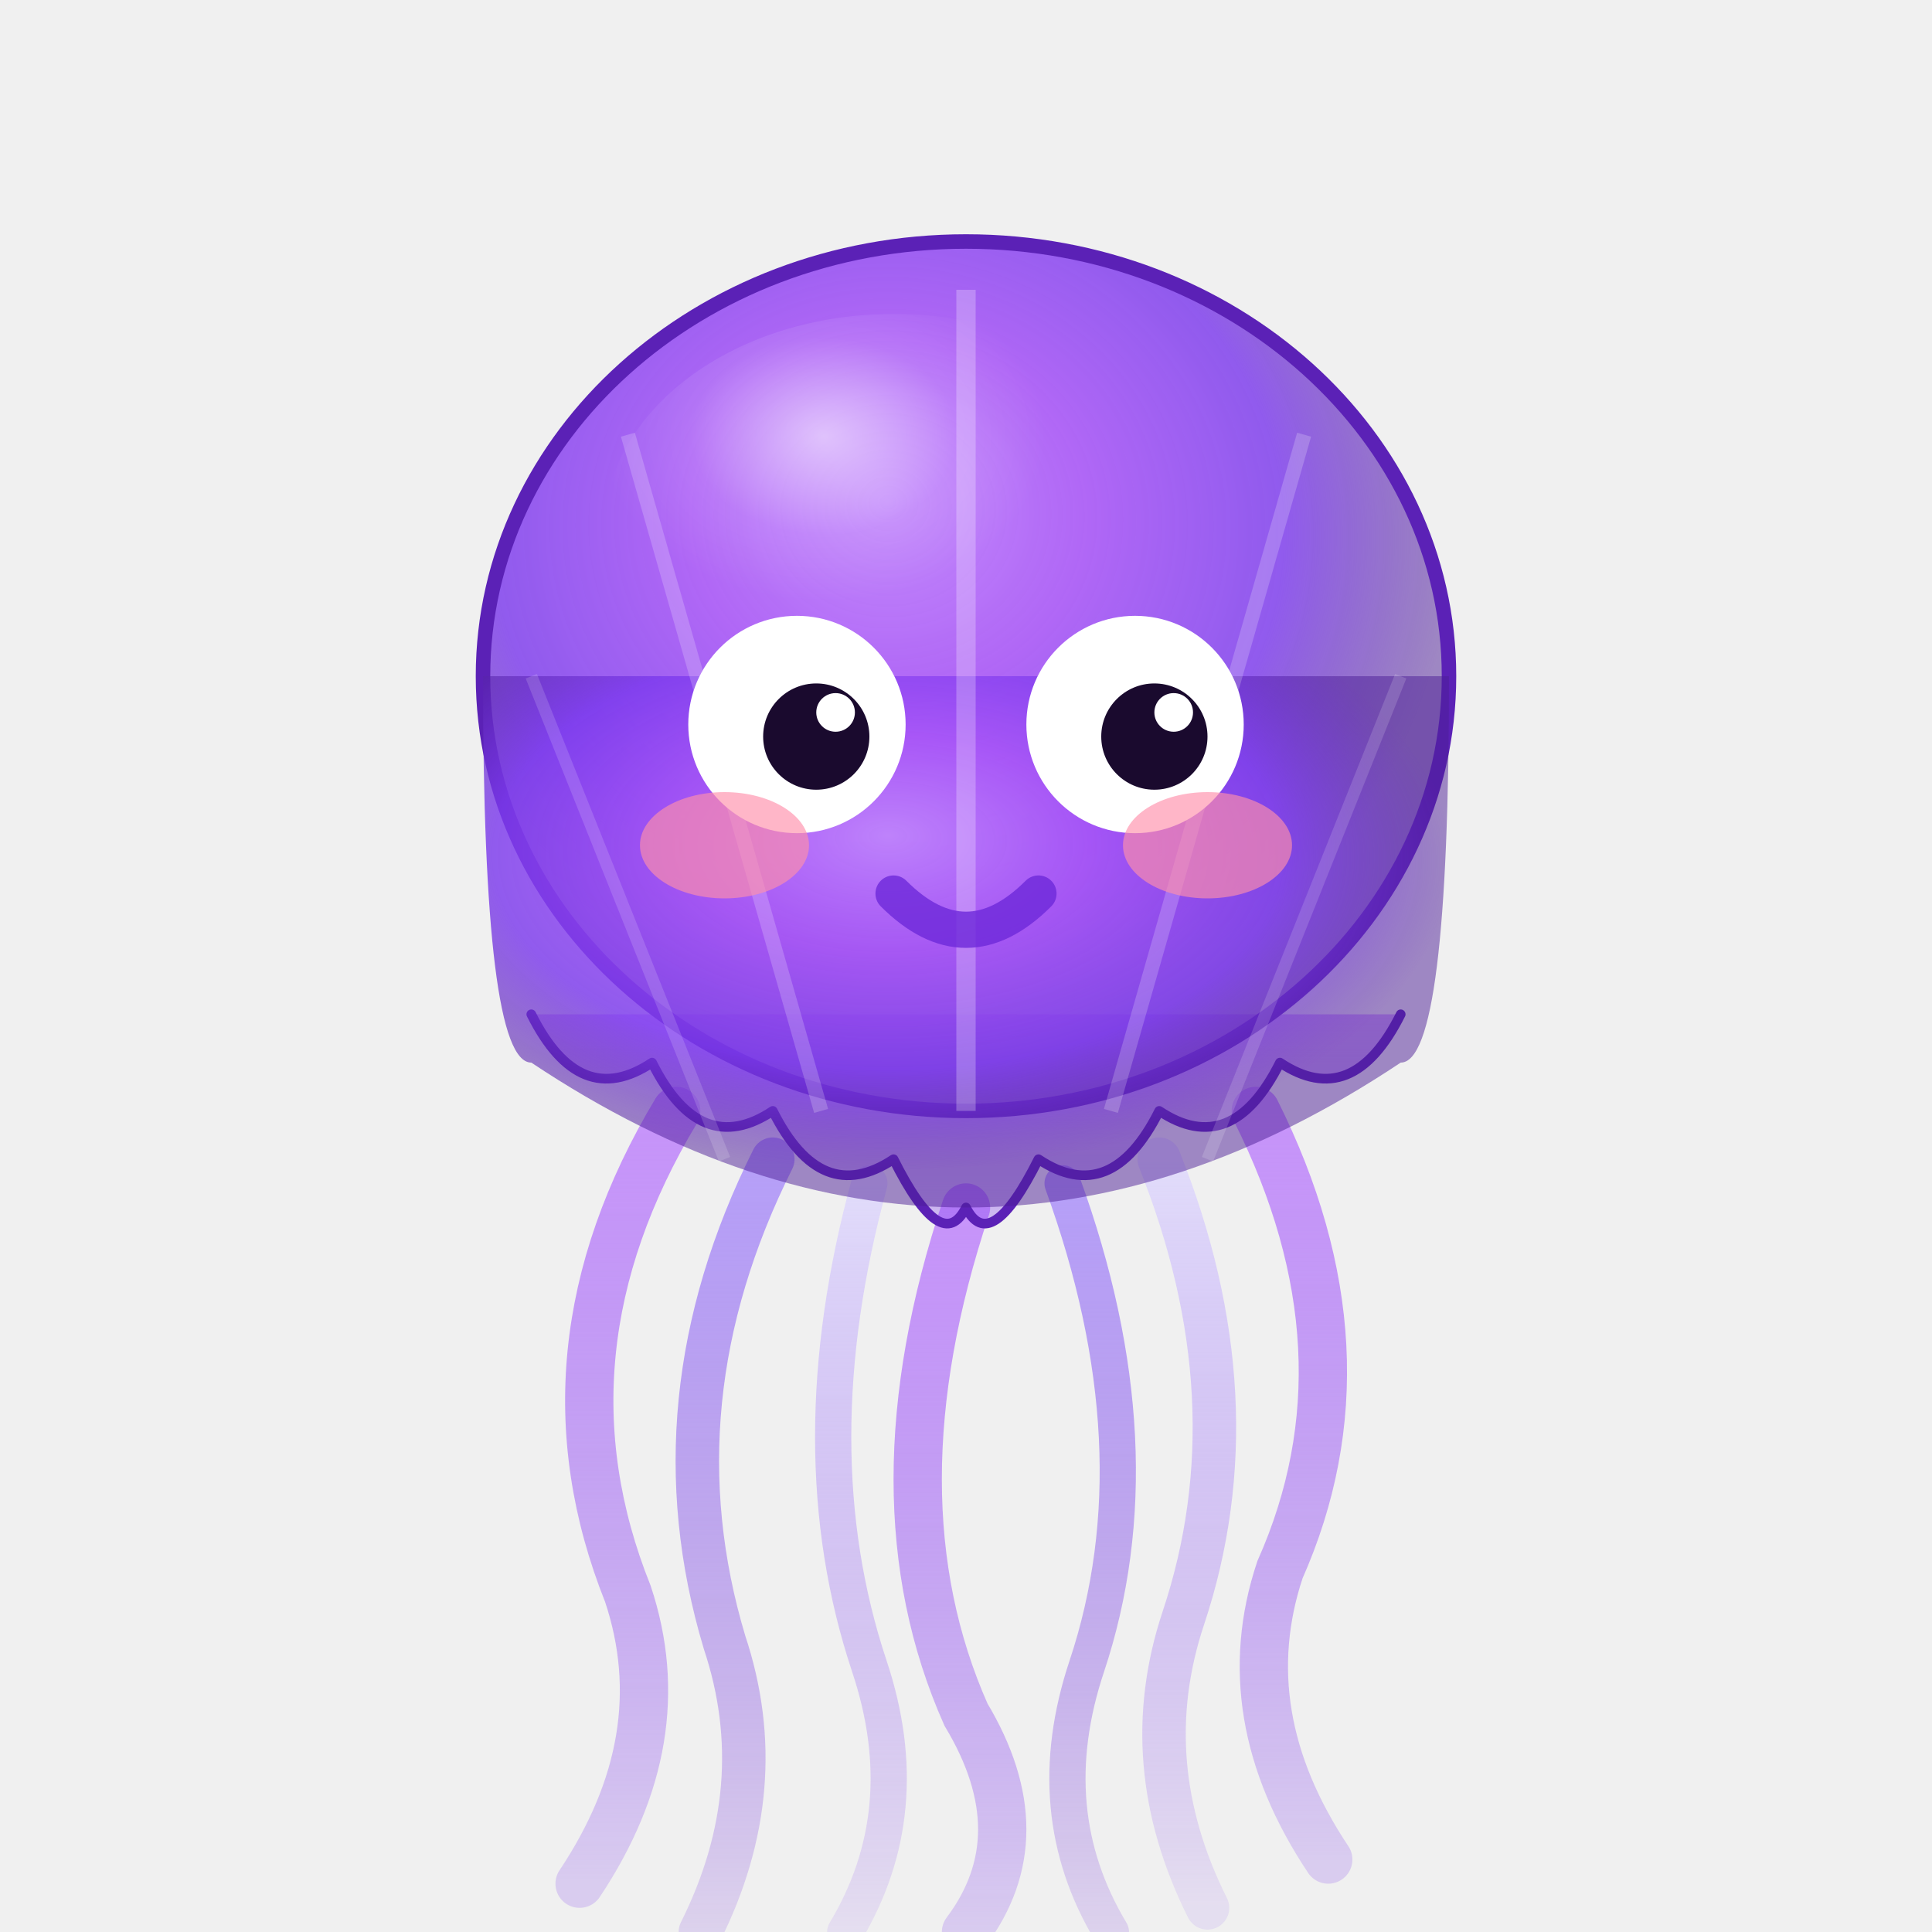
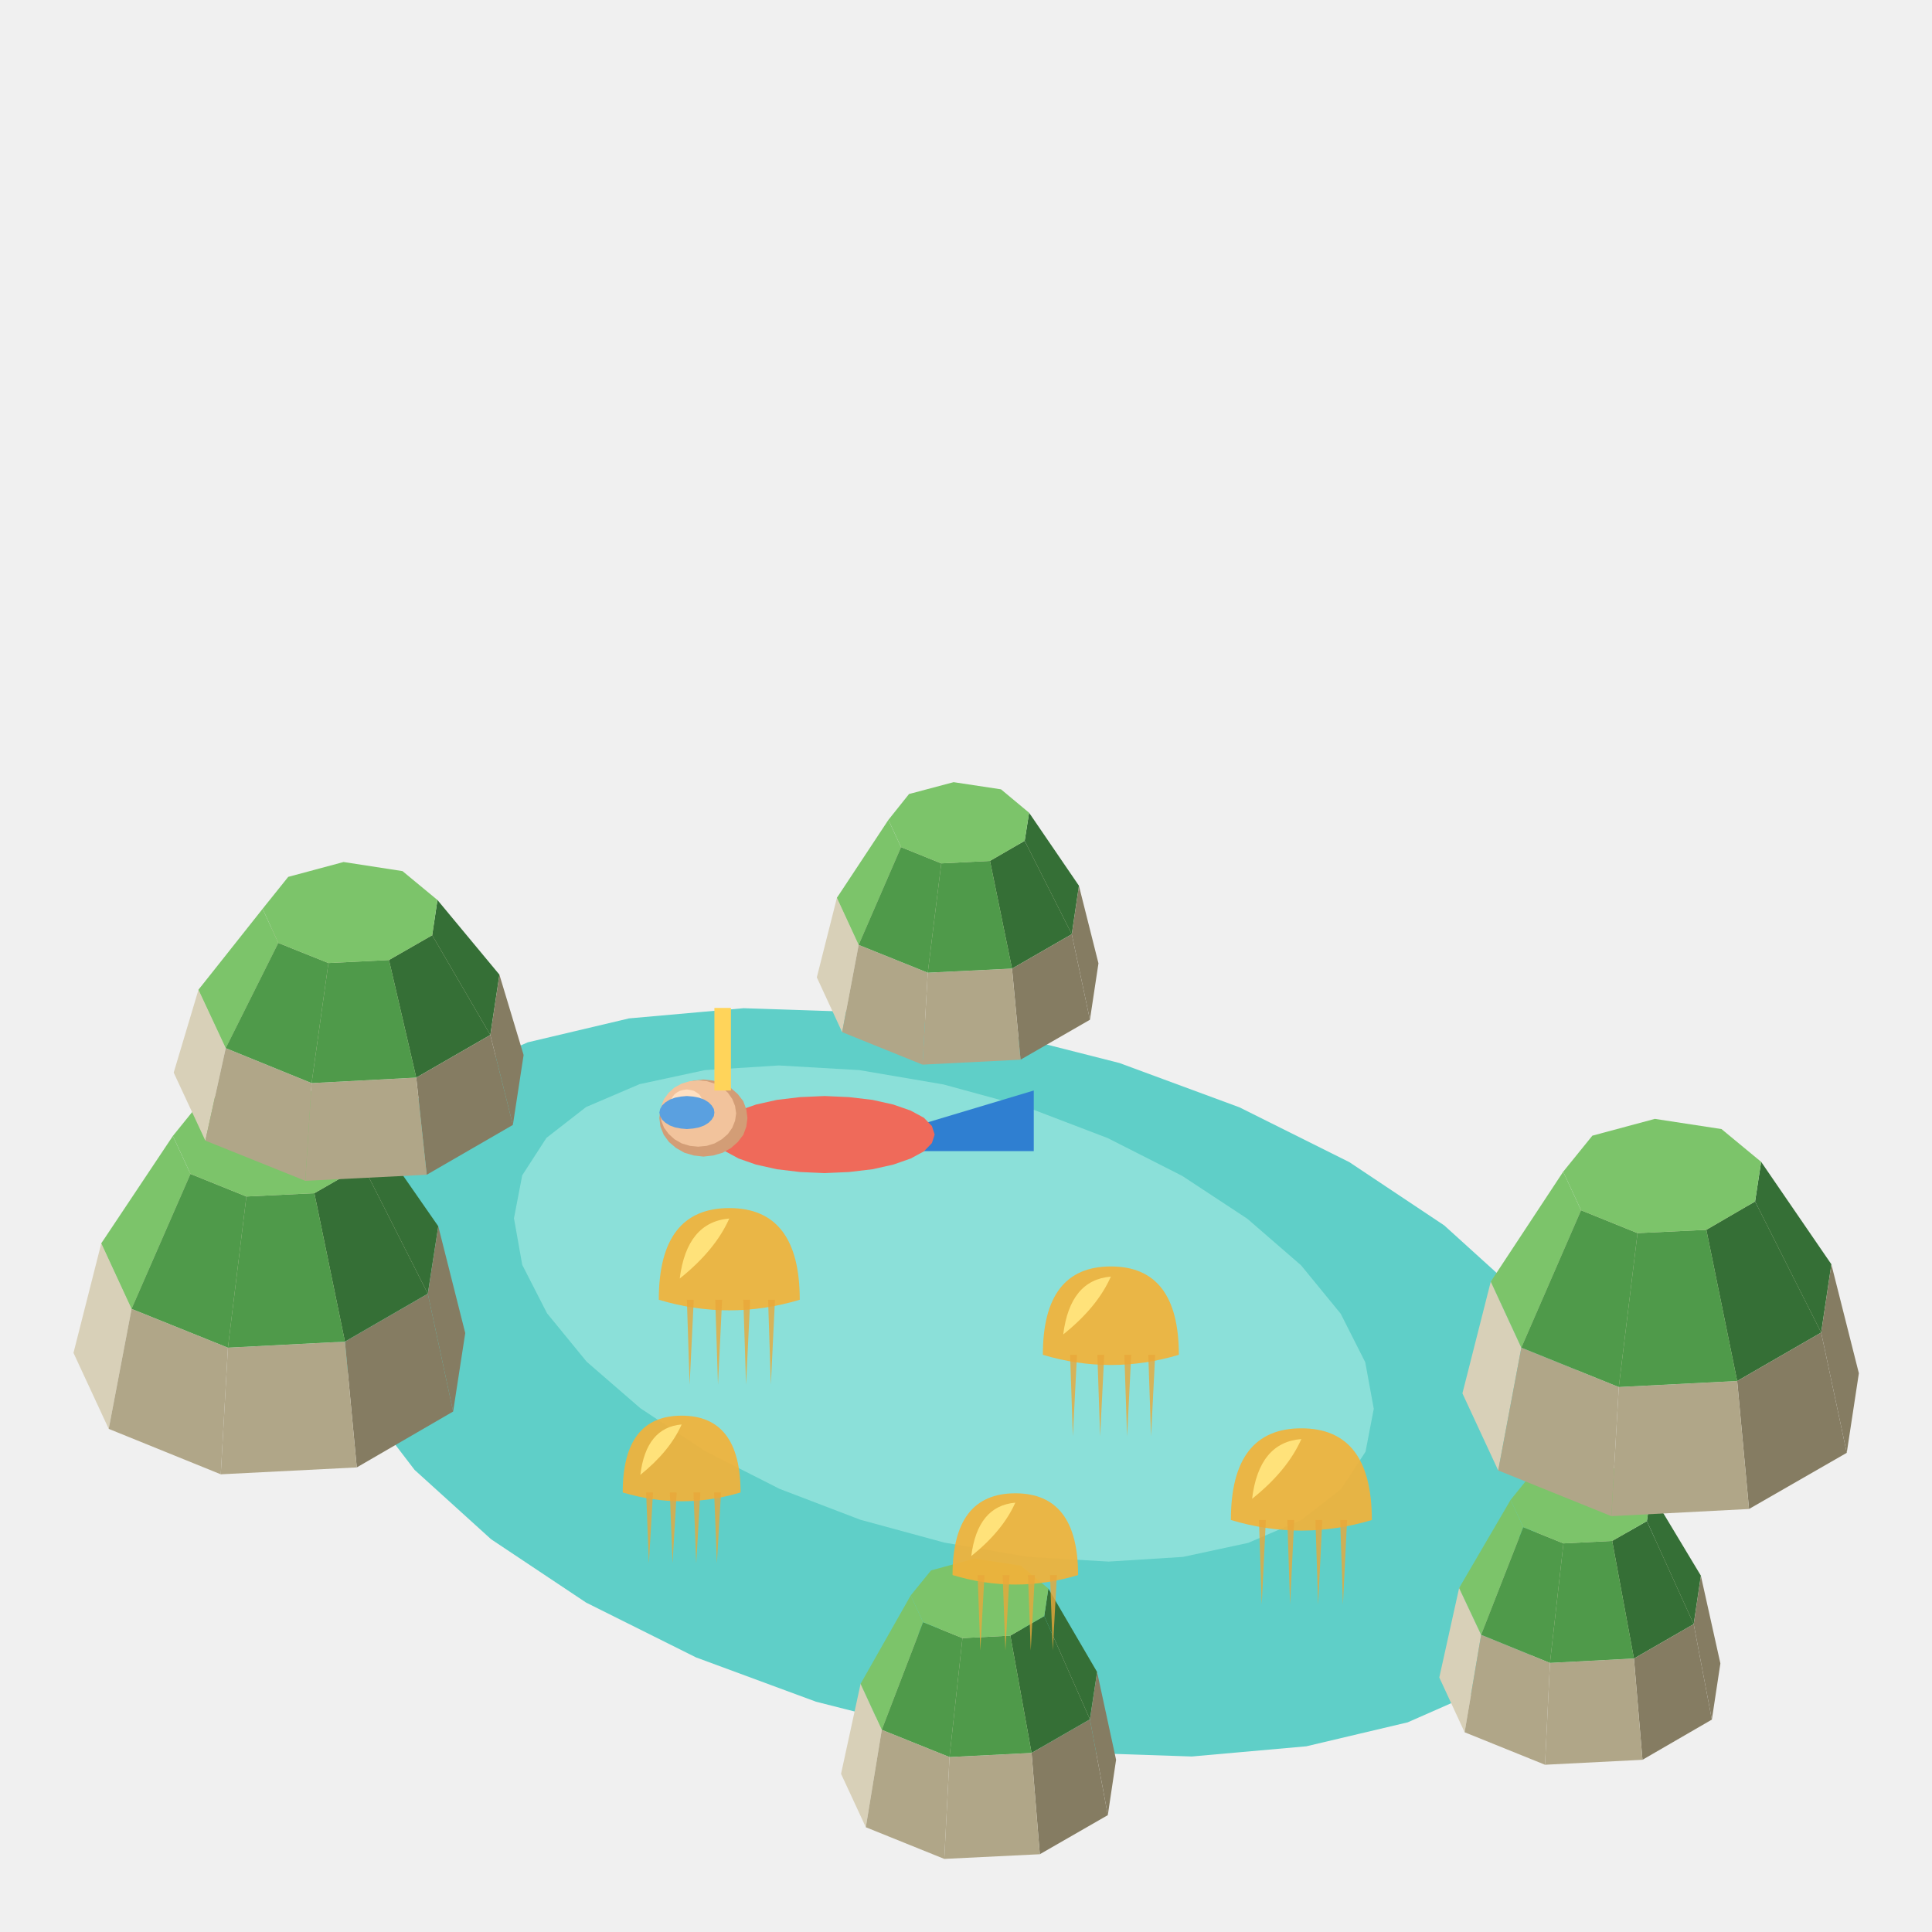
<svg xmlns="http://www.w3.org/2000/svg" viewBox="0 0 80 80">
-   <defs>
-     <radialGradient id="jellyGrad" cx="42%" cy="35%" r="58%" fx="42%" fy="30%">
-       <stop offset="0%" stop-color="#c084fc" stop-opacity="0.95" />
-       <stop offset="35%" stop-color="#a855f7" stop-opacity="0.88" />
-       <stop offset="70%" stop-color="#7c3aed" stop-opacity="0.82" />
-       <stop offset="100%" stop-color="#4c1d95" stop-opacity="0.50" />
-     </radialGradient>
-     <radialGradient id="jellyShine" cx="38%" cy="28%" r="38%">
-       <stop offset="0%" stop-color="white" stop-opacity="0.55" />
-       <stop offset="60%" stop-color="white" stop-opacity="0.10" />
-       <stop offset="100%" stop-color="white" stop-opacity="0" />
-     </radialGradient>
-     <linearGradient id="tentA" x1="0%" y1="0%" x2="0%" y2="100%">
-       <stop offset="0%" stop-color="#c084fc" stop-opacity="0.85" />
-       <stop offset="100%" stop-color="#7c3aed" stop-opacity="0.20" />
-     </linearGradient>
-     <linearGradient id="tentB" x1="0%" y1="0%" x2="0%" y2="100%">
-       <stop offset="0%" stop-color="#a78bfa" stop-opacity="0.80" />
-       <stop offset="100%" stop-color="#6d28d9" stop-opacity="0.15" />
-     </linearGradient>
-     <linearGradient id="tentC" x1="0%" y1="0%" x2="0%" y2="100%">
-       <stop offset="0%" stop-color="#ddd6fe" stop-opacity="0.75" />
-       <stop offset="100%" stop-color="#7c3aed" stop-opacity="0.10" />
-     </linearGradient>
-     <linearGradient id="frillGrad" x1="0%" y1="0%" x2="0%" y2="100%">
-       <stop offset="0%" stop-color="#c084fc" stop-opacity="0.70" />
-       <stop offset="100%" stop-color="#7c3aed" stop-opacity="0.30" />
-     </linearGradient>
-   </defs>
-   <g>
-     <animateTransform attributeName="transform" type="translate" values="0,0; 0,-3; 0,0; 0,2; 0,0" dur="3.2s" repeatCount="indefinite" calcMode="spline" keySplines="0.4 0 0.6 1; 0.4 0 0.6 1; 0.4 0 0.6 1; 0.4 0 0.6 1" />
-     <path d="M28,46 Q22,56 26,66 Q28,72 24,78" fill="none" stroke="url(#tentA)" stroke-width="2" stroke-linecap="round">
-       <animateTransform attributeName="transform" type="rotate" values="0 28 46; -5 28 46; 0 28 46; 4 28 46; 0 28 46" dur="2.8s" repeatCount="indefinite" calcMode="spline" keySplines="0.4 0 0.6 1; 0.4 0 0.6 1; 0.4 0 0.6 1; 0.4 0 0.6 1" />
+   <g transform="translate(40.07 57.24) scale(1.14)">
+     <path d="M19.05 11L15.98 12.35L12.3 13.22L8.14 13.59L3.67 13.44L-0.94 12.76L-5.51 11.6L-9.87 9.99L-13.86 8L-17.31 5.7L-20.09 3.18L-22.11 0.54L-23.27 -2.12L-23.54 -4.7L-22.9 -7.1L-21.39 -9.23L-19.05 -11L-15.98 -12.35L-12.3 -13.22L-8.14 -13.59L-3.67 -13.44L0.94 -12.76L5.51 -11.6L9.87 -9.99L13.86 -8L17.31 -5.7L20.09 -3.18L22.11 -0.54L23.27 2.12L23.54 4.7L22.9 7.1L21.39 9.23Z" fill="#5fcfc8" />
+     <path d="M12.12 5L10.19 5.83L7.82 6.34L5.12 6.51L2.2 6.34L-0.85 5.82L-3.9 4.99L-6.83 3.87L-9.53 2.5L-11.89 0.94L-13.84 -0.75L-15.28 -2.51L-16.18 -4.27L-16.48 -5.96L-16.18 -7.52L-15.3 -8.88L-13.86 -10L-11.92 -10.83L-9.55 -11.34L-6.86 -11.51L-3.93 -11.34L-0.88 -10.82L2.16 -9.99L5.09 -8.87L7.79 -7.5L10.16 -5.94L12.11 -4.25L13.55 -2.49L14.44 -0.73L14.75 0.96L14.45 2.52L13.56 3.88Z" fill="#b8f2ea" opacity="0.5" />
+     <path d="M27.34 10.21L27.03 12.25L26.37 8.78L26.63 7.02Z" fill="#857c62" />
+     <path d="M18.05 12.71L17.13 10.72L17.85 7.47L18.65 9.17Z" fill="#d8d0b8" />
+     <path d="M27.03 12.25L24.51 13.71L24.2 10.03L26.37 8.78Z" fill="#857c62" />
+     <path d="M20.97 13.89L18.05 12.71L18.65 9.17L21.15 10.19Z" fill="#b0a688" />
+     <path d="M24.51 13.71L20.97 13.89L21.15 10.19L24.2 10.03Z" fill="#b0a688" />
+     <path d="M24.2 10.03L21.15 10.19L18.65 9.17L17.85 7.47L19.15 5.87L21.92 5.12L24.88 5.58L26.63 7.02L26.37 8.78Z" fill="#d8d0b8" />
+     <path d="M26.63 7.02L26.37 8.78L24.67 5.04L24.82 4.01Z" fill="#356f36" />
+     <path d="M18.65 9.17L17.85 7.47L19.72 4.27L20.18 5.26Z" fill="#7cc46a" />
+     <path d="M26.37 8.78L24.2 10.03L23.41 5.76L24.67 5.04Z" fill="#356f36" />
+     <path d="M21.15 10.19L18.65 9.17L20.18 5.26L21.64 5.85Z" fill="#4f9a4a" />
+     <path d="M24.2 10.03L21.15 10.19L21.64 5.85L23.41 5.76Z" fill="#4f9a4a" />
+     <path d="M23.41 5.76L21.64 5.85L20.18 5.26L19.72 4.27L20.47 3.34L22.08 2.9L23.8 3.17L24.82 4.01L24.67 5.04Z" fill="#7cc46a" />
+     <path d="M5.39 13.71L5.09 15.72L4.44 12.24L4.7 10.52Z" fill="#857c62" />
+     <path d="M-3.7 16.16L-4.6 14.22L-3.89 10.95L-3.12 12.62Z" fill="#d8d0b8" />
+     <path d="M5.09 15.72L2.62 17.14L2.32 13.46L4.44 12.24Z" fill="#857c62" />
+     <path d="M-0.85 17.31L-3.7 16.16L-3.12 12.62L-0.66 13.61Z" fill="#b0a688" />
+     <path d="M2.62 17.14L-0.85 17.31L-0.66 13.61L2.32 13.46Z" fill="#b0a688" />
+     <path d="M2.32 13.46L-0.66 13.61L-3.12 12.62L-3.89 10.95L-2.63 9.38L0.09 8.65L2.98 9.1L4.7 10.52L4.44 12.24Z" fill="#d8d0b8" />
+     <path d="M4.7 10.52L4.44 12.24L2.78 8.49L2.93 7.49Z" fill="#356f36" />
+     <path d="M-3.12 12.62L-3.89 10.95L-2.07 7.74L-1.62 8.71Z" fill="#7cc46a" />
+     <path d="M4.44 12.24L2.32 13.46L1.55 9.2L2.78 8.49Z" fill="#356f36" />
+     <path d="M-0.66 13.61L-3.12 12.62L-1.62 8.71L-0.19 9.29Z" fill="#4f9a4a" />
+     <path d="M2.32 13.46L-0.66 13.61L-0.19 9.29L1.55 9.2Z" fill="#4f9a4a" />
+     <path d="M1.55 9.2L-0.19 9.29L-1.62 8.71L-2.07 7.74L-1.33 6.83L0.25 6.4L1.93 6.66L2.93 7.49L2.78 8.49Z" fill="#7cc46a" />
+     <path d="M-18.25 -1.79L-18.69 1.06L-19.61 -3.22L-19.23 -5.67Z" fill="#857c62" />
+     <path d="M-31.2 1.69L-32.48 -1.07L-31.47 -5.05L-30.37 -2.67Z" fill="#d8d0b8" />
+     <path d="M-18.69 1.06L-22.19 3.09L-22.62 -1.48L-19.61 -3.22Z" fill="#857c62" />
+     <path d="M-27.13 3.34L-31.2 1.69L-30.37 -2.67L-26.87 -1.26Z" fill="#b0a688" />
+     <path d="M-22.19 3.09L-27.13 3.34L-26.87 -1.26L-22.62 -1.48Z" fill="#b0a688" />
+     <path d="M-22.62 -1.48L-26.87 -1.26L-30.37 -2.67L-31.47 -5.05L-29.67 -7.29L-25.8 -8.33L-21.68 -7.69L-19.23 -5.67L-19.61 -3.22Z" fill="#d8d0b8" />
+     <path d="M-19.23 -5.67L-19.61 -3.22L-21.97 -7.88L-21.76 -9.31Z" fill="#356f36" />
+     <path d="M-30.37 -2.67L-31.47 -5.05L-28.87 -8.95L-28.23 -7.57Z" fill="#7cc46a" />
+     <path d="M-19.61 -3.22L-22.62 -1.48L-23.73 -6.87L-21.97 -7.88Z" fill="#356f36" />
+     <path d="M-26.87 -1.26L-30.37 -2.67L-28.23 -7.57L-26.2 -6.75Z" fill="#4f9a4a" />
+     <path d="M-22.62 -1.48L-26.87 -1.26L-26.2 -6.75L-23.73 -6.87Z" fill="#4f9a4a" />
+     <path d="M-23.73 -6.87L-26.2 -6.75L-28.23 -7.57L-28.87 -8.95L-27.82 -10.25L-25.57 -10.86L-23.18 -10.48L-21.76 -9.31L-21.97 -7.88Z" fill="#7cc46a" />
+     <path d="M-16.13 -11.89L-16.52 -9.35L-17.34 -12.62L-17.01 -14.81Z" fill="#857c62" />
+     <path d="M-27.69 -8.78L-28.84 -11.25L-27.94 -14.26L-26.95 -12.14Z" fill="#d8d0b8" />
+     <path d="M-16.52 -9.35L-19.65 -7.54L-20.03 -11.07L-17.34 -12.62Z" fill="#857c62" />
+     <path d="M-24.06 -7.32L-27.69 -8.78L-26.95 -12.14L-23.83 -10.87Z" fill="#b0a688" />
+     <path d="M-19.65 -7.54L-24.06 -7.32L-23.83 -10.87L-20.03 -11.07Z" fill="#b0a688" />
+     <path d="M-20.03 -11.07L-23.83 -10.87L-26.95 -12.14L-27.94 -14.26L-26.32 -16.25L-22.87 -17.18L-19.19 -16.61L-17.01 -14.81L-17.34 -12.62Z" fill="#d8d0b8" />
+     <path d="M-17.01 -14.81L-17.34 -12.62L-19.45 -16.24L-19.26 -17.52Z" fill="#356f36" />
+     <path d="M-26.95 -12.14L-27.94 -14.26L-25.61 -17.2L-25.04 -15.96Z" fill="#7cc46a" />
+     <path d="M-17.34 -12.62L-20.03 -11.07L-21.02 -15.34L-19.45 -16.24Z" fill="#356f36" />
+     <path d="M-23.83 -10.87L-26.95 -12.14L-25.04 -15.96L-23.22 -15.23Z" fill="#4f9a4a" />
+     <path d="M-20.03 -11.07L-23.83 -10.87L-23.22 -15.23L-21.02 -15.34Z" fill="#4f9a4a" />
+     <path d="M-21.02 -15.34L-23.22 -15.23L-25.04 -15.96L-25.61 -17.2L-24.68 -18.36L-22.67 -18.9L-20.53 -18.57L-19.26 -17.52L-19.45 -16.24Z" fill="#7cc46a" />
+     <path d="M4.75 -15.22L4.44 -13.17L3.78 -16.28L4.04 -18.04Z" fill="#857c62" />
+     <path d="M-4.56 -12.72L-5.48 -14.71L-4.75 -17.6L-3.96 -15.89Z" fill="#d8d0b8" />
+     <path d="M4.44 -13.17L1.92 -11.72L1.61 -15.03L3.78 -16.28Z" fill="#857c62" />
+     <path d="M-1.64 -11.54L-4.56 -12.72L-3.96 -15.89L-1.45 -14.88Z" fill="#b0a688" />
+     <path d="M1.92 -11.72L-1.64 -11.54L-1.45 -14.88L1.61 -15.03Z" fill="#b0a688" />
+     <path d="M1.61 -15.03L-1.45 -14.88L-3.96 -15.89L-4.75 -17.6L-3.46 -19.2L-0.68 -19.95L2.28 -19.49L4.04 -18.04L3.78 -16.28Z" fill="#d8d0b8" />
+     <path d="M4.04 -18.04L3.78 -16.28L2.07 -19.67L2.23 -20.69Z" fill="#356f36" />
+     <path d="M-3.96 -15.89L-4.75 -17.6L-2.88 -20.43L-2.42 -19.44Z" fill="#7cc46a" />
+     <path d="M3.78 -16.28L1.61 -15.03L0.81 -18.94L2.07 -19.67Z" fill="#356f36" />
+     <path d="M-1.45 -14.88L-3.96 -15.89L-2.42 -19.44L-0.96 -18.85Z" fill="#4f9a4a" />
+     <path d="M1.61 -15.03L-1.45 -14.88L-0.96 -18.85L0.81 -18.94Z" fill="#4f9a4a" />
+     <path d="M0.81 -18.94L-0.96 -18.85L-2.42 -19.44L-2.88 -20.43L-2.13 -21.37L-0.51 -21.8L1.21 -21.54L2.23 -20.69L2.07 -19.67Z" fill="#7cc46a" />
+     <path d="M32.37 -0.33L31.93 2.56L31 -1.81L31.37 -4.29Z" fill="#857c62" />
+     <path d="M19.27 3.2L17.97 0.4L19 -3.66L20.11 -1.26Z" fill="#d8d0b8" />
+     <path d="M31.93 2.56L28.38 4.6L27.95 -0.05L31 -1.81Z" fill="#857c62" />
+     <path d="M23.38 4.86L19.27 3.2L20.11 -1.26L23.65 0.17Z" fill="#b0a688" />
+     <path d="M28.38 4.6L23.38 4.86L23.65 0.17L27.95 -0.05Z" fill="#b0a688" />
+     <path d="M27.95 -0.05L23.65 0.17L20.11 -1.26L19 -3.66L20.82 -5.92L24.73 -6.98L28.9 -6.33L31.37 -4.29L31 -1.81Z" fill="#d8d0b8" />
+     <path d="M31.37 -4.29L31 -1.81L28.6 -6.57L28.82 -8.01Z" fill="#356f36" />
+     <path d="M20.11 -1.26L19 -3.66L21.63 -7.65L22.28 -6.25Z" fill="#7cc46a" />
+     <path d="M31 -1.81L27.95 -0.05L26.83 -5.54L28.6 -6.57Z" fill="#356f36" />
+     <path d="M23.65 0.17L20.11 -1.26L22.28 -6.25L24.33 -5.42Z" fill="#4f9a4a" />
+     <path d="M27.95 -0.05L23.65 0.17L24.33 -5.42L26.83 -5.54Z" fill="#4f9a4a" />
+     <path d="M26.83 -5.54L24.33 -5.42L22.28 -6.25L21.63 -7.65L22.69 -8.96L24.96 -9.57L27.38 -9.2L28.82 -8.01L28.6 -6.57Z" fill="#7cc46a" />
+     <g>
+       <animateTransform attributeName="transform" type="translate" additive="sum" values="0 0;1.791 -1.543;0 0;-1.791 1.543;0 0" dur="4.17s" begin="0.0s" repeatCount="indefinite" calcMode="spline" keySplines=".45 0 .55 1;.45 0 .55 1;.45 0 .55 1;.45 0 .55 1" />
+       <g>
+         <animateTransform attributeName="transform" type="scale" additive="sum" values="1 1;1.15 .85;1 1" dur="1.2s" begin="0.00s" repeatCount="indefinite" />
+         <g transform="translate(-8.66 -3.00)">
+           <path d="M-2.56 0Q-2.56 -3.33 0 -3.33Q2.56 -3.33 2.56 0Q0 0.77 -2.56 0Z" fill="#f2b23a" opacity=".92" />
+           <path d="M-1.80 -0.77Q-1.54 -2.82 0 -2.95Q-0.51 -1.80 -1.80 -0.77Z" fill="#ffe27a" />
+           <path d="M-1.54 0L-1.29 0L-1.44 3.08Z" fill="#e8a83a" opacity=".8" />
+           <path d="M-0.51 0L-0.26 0L-0.41 3.08Z" fill="#e8a83a" opacity=".8" />
+           <path d="M0.51 0L0.76 0L0.61 3.08Z" fill="#e8a83a" opacity=".8" />
+           <path d="M1.41 0L1.66 0L1.51 3.08Z" fill="#e8a83a" opacity=".8" />
+         </g>
+       </g>
+     </g>
+     <g>
+       <animateTransform attributeName="transform" type="translate" additive="sum" values="0 0;0.944 -0.93;0 0;-0.944 0.93;0 0" dur="4.616s" begin="0.7s" repeatCount="indefinite" calcMode="spline" keySplines=".45 0 .55 1;.45 0 .55 1;.45 0 .55 1;.45 0 .55 1" />
+       <g>
+         <animateTransform attributeName="transform" type="scale" additive="sum" values="1 1;1.15 .85;1 1" dur="1.2s" begin="0.25s" repeatCount="indefinite" />
+         <g transform="translate(5.20 -1.00)">
+           <path d="M-2.47 0Q-2.47 -3.21 0 -3.21Q2.47 -3.21 2.47 0Q0 0.74 -2.47 0Z" fill="#f2b23a" opacity=".92" />
+           <path d="M-1.73 -0.74Q-1.48 -2.72 0 -2.84Q-0.49 -1.73 -1.73 -0.74Z" fill="#ffe27a" />
+           <path d="M-1.48 0L-1.23 0L-1.38 2.96Z" fill="#e8a83a" opacity=".8" />
+           <path d="M-0.49 0L-0.24 0L-0.39 2.96Z" fill="#e8a83a" opacity=".8" />
+           <path d="M0.49 0L0.74 0L0.59 2.96Z" fill="#e8a83a" opacity=".8" />
+           <path d="M1.36 0L1.61 0L1.46 2.96Z" fill="#e8a83a" opacity=".8" />
+         </g>
+       </g>
+     </g>
+     <g>
+       <animateTransform attributeName="transform" type="translate" additive="sum" values="0 0;0.427 -1.019;0 0;-0.427 1.019;0 0" dur="4.317s" begin="1.4s" repeatCount="indefinite" calcMode="spline" keySplines=".45 0 .55 1;.45 0 .55 1;.45 0 .55 1;.45 0 .55 1" />
+       <g>
+         <animateTransform attributeName="transform" type="scale" additive="sum" values="1 1;1.15 .85;1 1" dur="1.2s" begin="0.50s" repeatCount="indefinite" />
+         <g transform="translate(1.73 7.00)">
+           <path d="M-2.28 0Q-2.28 -2.97 0 -2.97Q2.28 -2.97 2.28 0Q0 0.69 -2.28 0Z" fill="#f2b23a" opacity=".92" />
+           <path d="M-1.60 -0.69Q-1.37 -2.51 0 -2.63Q-0.46 -1.60 -1.60 -0.69Z" fill="#ffe27a" />
+           <path d="M-1.37 0L-1.12 0L-1.27 2.74Z" fill="#e8a83a" opacity=".8" />
+           <path d="M-0.46 0L-0.21 0L-0.36 2.74Z" fill="#e8a83a" opacity=".8" />
+           <path d="M0.46 0L0.71 0L0.56 2.74Z" fill="#e8a83a" opacity=".8" />
+           <path d="M1.26 0L1.51 0L1.36 2.74Z" fill="#e8a83a" opacity=".8" />
+         </g>
+       </g>
+     </g>
+     <g>
+       <animateTransform attributeName="transform" type="translate" additive="sum" values="0 0;-0.426 -0.877;0 0;0.426 0.877;0 0" dur="5.99s" begin="2.1s" repeatCount="indefinite" calcMode="spline" keySplines=".45 0 .55 1;.45 0 .55 1;.45 0 .55 1;.45 0 .55 1" />
+       <g>
+         <animateTransform attributeName="transform" type="scale" additive="sum" values="1 1;1.15 .85;1 1" dur="1.2s" begin="0.75s" repeatCount="indefinite" />
+         <g transform="translate(-10.39 4.00)">
+           <path d="M-2.14 0Q-2.14 -2.79 0 -2.79Q2.14 -2.79 2.14 0Q0 0.64 -2.14 0Z" fill="#f2b23a" opacity=".92" />
+           <path d="M-1.50 -0.64Q-1.29 -2.36 0 -2.47Q-0.43 -1.50 -1.50 -0.64Z" fill="#ffe27a" />
+           <path d="M-1.29 0L-1.04 0L-1.19 2.57Z" fill="#e8a83a" opacity=".8" />
+           <path d="M-0.43 0L-0.18 0L-0.33 2.57Z" fill="#e8a83a" opacity=".8" />
+           <path d="M0.43 0L0.68 0L0.53 2.57Z" fill="#e8a83a" opacity=".8" />
+           <path d="M1.18 0L1.43 0L1.28 2.57Z" fill="#e8a83a" opacity=".8" />
+         </g>
+       </g>
+     </g>
+     <g>
+       <animateTransform attributeName="transform" type="translate" additive="sum" values="0 0;0.177 -1.155;0 0;-0.177 1.155;0 0" dur="4.536s" begin="2.8s" repeatCount="indefinite" calcMode="spline" keySplines=".45 0 .55 1;.45 0 .55 1;.45 0 .55 1;.45 0 .55 1" />
+       <g>
+         <animateTransform attributeName="transform" type="scale" additive="sum" values="1 1;1.15 .85;1 1" dur="1.2s" begin="1.00s" repeatCount="indefinite" />
+         <g transform="translate(12.12 5.00)">
+           <path d="M-2.56 0Q-2.56 -3.33 0 -3.33Q2.56 -3.33 2.56 0Q0 0.77 -2.56 0Z" fill="#f2b23a" opacity=".92" />
+           <path d="M-1.79 -0.77Q-1.54 -2.82 0 -2.94Q-0.51 -1.79 -1.79 -0.77Z" fill="#ffe27a" />
+           <path d="M-1.54 0L-1.29 0L-1.44 3.07Z" fill="#e8a83a" opacity=".8" />
+           <path d="M-0.51 0L-0.26 0L-0.41 3.07Z" fill="#e8a83a" opacity=".8" />
+           <path d="M0.51 0L0.76 0L0.61 3.07Z" fill="#e8a83a" opacity=".8" />
+           <path d="M1.41 0L1.66 0L1.51 3.07Z" fill="#e8a83a" opacity=".8" />
+         </g>
+       </g>
+     </g>
+     <g>
+       <animateTransform attributeName="transform" type="translate" additive="sum" values="0 0;3 1;0 0;-3 -1;0 0" dur="7s" begin="0.0s" repeatCount="indefinite" calcMode="spline" keySplines=".45 0 .55 1;.45 0 .55 1;.45 0 .55 1;.45 0 .55 1" />
+       <g>
+         <animateTransform attributeName="transform" type="rotate" values="-14 -1.20 -9.00;14 -1.20 -9.00;-14 -1.20 -9.00" dur="0.8s" begin="0s" repeatCount="indefinite" />
+         <path d="M-1.6 -9.4L2.4 -10.6L2.4 -8.4L-1.6 -8.4Z" fill="#2f7fd1" />
+       </g>
+       <path d="M-1.2 -9L-1.3 -8.69L-1.59 -8.39L-2.07 -8.13L-2.7 -7.91L-3.46 -7.74L-4.31 -7.64L-5.2 -7.6L-6.09 -7.64L-6.93 -7.74L-7.69 -7.91L-8.32 -8.13L-8.8 -8.39L-9.1 -8.69L-9.2 -9L-9.1 -9.31L-8.8 -9.61L-8.32 -9.87L-7.69 -10.09L-6.93 -10.26L-6.09 -10.36L-5.2 -10.4L-4.31 -10.36L-3.46 -10.26L-2.7 -10.09L-2.07 -9.87L-1.59 -9.61L-1.3 -9.31Z" fill="#ef6a5a" />
+       <path d="M-8 -9.6L-8.04 -9.29L-8.15 -8.99L-8.35 -8.73L-8.6 -8.51L-8.9 -8.34L-9.24 -8.24L-9.6 -8.2L-9.95 -8.24L-10.29 -8.34L-10.59 -8.51L-10.85 -8.73L-11.04 -8.99L-11.16 -9.29L-11.2 -9.6L-11.16 -9.91L-11.04 -10.21L-10.85 -10.47L-10.59 -10.69L-10.29 -10.86L-9.95 -10.96L-9.6 -11L-9.24 -10.96L-8.9 -10.86L-8.6 -10.69L-8.35 -10.47L-8.15 -10.21L-8.04 -9.91Z" fill="#d39d76" />
+       <path d="M-8.41 -9.77L-8.45 -9.5L-8.55 -9.25L-8.71 -9.02L-8.93 -8.83L-9.19 -8.68L-9.48 -8.59L-9.79 -8.56L-10.09 -8.59L-10.39 -8.68L-10.65 -8.83L-10.86 -9.02L-11.03 -9.25L-11.13 -9.5L-11.16 -9.77L-11.13 -10.04L-11.03 -10.29L-10.86 -10.52L-10.65 -10.71L-10.39 -10.85L-10.09 -10.94L-9.79 -10.97L-9.48 -10.94L-9.19 -10.85L-8.93 -10.71L-8.71 -10.52L-8.55 -10.29L-8.45 -10.04Z" fill="#f2c39c" />
+       <path d="M-9.63 -10.16L-9.64 -10.05L-9.69 -9.95L-9.75 -9.86L-9.85 -9.79L-9.95 -9.73L-10.08 -9.7L-10.2 -9.68L-10.33 -9.7L-10.45 -9.73L-10.56 -9.79L-10.65 -9.86L-10.72 -9.95L-10.77 -10.05L-10.78 -10.16L-10.77 -10.27L-10.72 -10.37L-10.65 -10.46L-10.56 -10.53L-10.45 -10.59L-10.33 -10.62L-10.2 -10.64L-10.08 -10.62L-9.95 -10.59L-9.85 -10.53L-9.75 -10.46L-9.69 -10.37L-9.64 -10.27Z" fill="#ffe0c2" />
+       <path d="M-9.2 -9.8L-9.22 -9.67L-9.3 -9.54L-9.41 -9.43L-9.57 -9.33L-9.76 -9.26L-9.97 -9.22L-10.2 -9.2L-10.42 -9.22L-10.63 -9.26L-10.82 -9.33L-10.98 -9.43L-11.1 -9.54L-11.17 -9.67L-11.2 -9.8L-11.17 -9.93L-11.1 -10.06L-10.98 -10.17L-10.82 -10.27L-10.63 -10.34L-10.42 -10.38L-10.2 -10.4L-9.97 -10.38L-9.76 -10.34L-9.57 -10.27L-9.41 -10.17L-9.3 -10.06L-9.22 -9.93Z" fill="#5aa0e0" />
+       <path d="M-9.2 -10.6L-8.6 -10.6L-8.6 -13.6L-9.2 -13.6Z" fill="#ffd45a" />
+     </g>
+     <path fill="#ffffff" fill-rule="evenodd" opacity="0" d="M-6.20 -9.00a1.00 0.50 0 1 0 2.00 0a1.00 0.50 0 1 0 -2.00 0ZM-6.02 -9.00a0.82 0.41 0 1 0 1.64 0a0.82 0.41 0 1 0 -1.64 0Z">
+       <animate attributeName="d" values="M-6.20 -9.00a1.00 0.50 0 1 0 2.00 0a1.00 0.50 0 1 0 -2.00 0ZM-6.02 -9.00a0.82 0.41 0 1 0 1.64 0a0.82 0.41 0 1 0 -1.64 0Z;M-10.20 -9.00a5.00 2.50 0 1 0 10.00 0a5.00 2.50 0 1 0 -10.00 0ZM-9.30 -9.00a4.10 2.05 0 1 0 8.20 0a4.10 2.05 0 1 0 -8.20 0Z" dur="3.4s" begin="0.0s" repeatCount="indefinite" />
+       <animate attributeName="opacity" values="0.55;0" dur="3.4s" begin="0.0s" repeatCount="indefinite" />
    </path>
-     <path d="M32,48 Q27,58 30,68 Q32,74 29,80" fill="none" stroke="url(#tentB)" stroke-width="1.8" stroke-linecap="round">
-       <animateTransform attributeName="transform" type="rotate" values="0 32 48; 4 32 48; 0 32 48; -3 32 48; 0 32 48" dur="2.4s" repeatCount="indefinite" calcMode="spline" keySplines="0.4 0 0.6 1; 0.4 0 0.6 1; 0.4 0 0.6 1; 0.4 0 0.6 1" />
+     <path fill="#ffffff" fill-rule="evenodd" opacity="0" d="M2.46 4.00a1.00 0.50 0 1 0 2.00 0a1.00 0.50 0 1 0 -2.00 0ZM2.64 4.00a0.82 0.41 0 1 0 1.64 0a0.82 0.41 0 1 0 -1.64 0Z">
+       <animate attributeName="d" values="M2.46 4.00a1.00 0.50 0 1 0 2.00 0a1.00 0.50 0 1 0 -2.00 0ZM2.64 4.00a0.82 0.41 0 1 0 1.64 0a0.82 0.41 0 1 0 -1.64 0Z;M-1.54 4.00a5.00 2.50 0 1 0 10.00 0a5.00 2.50 0 1 0 -10.00 0ZM-0.64 4.00a4.10 2.05 0 1 0 8.20 0a4.10 2.05 0 1 0 -8.20 0Z" dur="3.4s" begin="1.6s" repeatCount="indefinite" />
+       <animate attributeName="opacity" values="0.55;0" dur="3.4s" begin="1.6s" repeatCount="indefinite" />
    </path>
-     <path d="M36,49 Q33,60 36,69 Q38,75 35,80" fill="none" stroke="url(#tentC)" stroke-width="1.5" stroke-linecap="round">
-       <animateTransform attributeName="transform" type="rotate" values="0 36 49; -4 36 49; 0 36 49; 5 36 49; 0 36 49" dur="3.5s" repeatCount="indefinite" calcMode="spline" keySplines="0.4 0 0.6 1; 0.4 0 0.6 1; 0.4 0 0.6 1; 0.4 0 0.6 1" />
-     </path>
-     <path d="M40,50 Q36,62 40,71 Q43,76 40,80" fill="none" stroke="url(#tentA)" stroke-width="2" stroke-linecap="round">
-       <animateTransform attributeName="transform" type="rotate" values="0 40 50; 3 40 50; 0 40 50; -4 40 50; 0 40 50" dur="2.1s" repeatCount="indefinite" calcMode="spline" keySplines="0.4 0 0.6 1; 0.4 0 0.6 1; 0.4 0 0.6 1; 0.4 0 0.6 1" />
-     </path>
-     <path d="M44,49 Q48,60 45,69 Q43,75 46,80" fill="none" stroke="url(#tentB)" stroke-width="1.5" stroke-linecap="round">
-       <animateTransform attributeName="transform" type="rotate" values="0 44 49; -5 44 49; 0 44 49; 3 44 49; 0 44 49" dur="3.1s" repeatCount="indefinite" calcMode="spline" keySplines="0.4 0 0.6 1; 0.4 0 0.6 1; 0.4 0 0.6 1; 0.4 0 0.6 1" />
-     </path>
-     <path d="M48,48 Q52,58 49,67 Q47,73 50,79" fill="none" stroke="url(#tentC)" stroke-width="1.8" stroke-linecap="round">
-       <animateTransform attributeName="transform" type="rotate" values="0 48 48; 4 48 48; 0 48 48; -3 48 48; 0 48 48" dur="2.6s" repeatCount="indefinite" calcMode="spline" keySplines="0.4 0 0.6 1; 0.4 0 0.6 1; 0.4 0 0.6 1; 0.4 0 0.6 1" />
-     </path>
-     <path d="M52,46 Q57,56 53,65 Q51,71 55,77" fill="none" stroke="url(#tentA)" stroke-width="2" stroke-linecap="round">
-       <animateTransform attributeName="transform" type="rotate" values="0 52 46; -4 52 46; 0 52 46; 5 52 46; 0 52 46" dur="3.8s" repeatCount="indefinite" calcMode="spline" keySplines="0.4 0 0.6 1; 0.4 0 0.6 1; 0.4 0 0.6 1; 0.4 0 0.6 1" />
-     </path>
-     <path d="M22,42            Q24,46 27,44 Q29,48 32,46 Q34,50 37,48            Q39,52 40,50 Q41,52 43,48 Q46,50 48,46            Q51,48 53,44 Q56,46 58,42" fill="url(#frillGrad)" stroke="#5b21b6" stroke-width="0.4" stroke-linejoin="round" stroke-linecap="round" />
-     <ellipse cx="40" cy="28" rx="20" ry="18" fill="url(#jellyGrad)" stroke="#5b21b6" stroke-width="0.6" />
-     <path d="M20,28 Q20,44 22,44 Q31,50 40,50 Q49,50 58,44 Q60,44 60,28" fill="url(#jellyGrad)" stroke="none" />
-     <ellipse cx="37" cy="22" rx="12" ry="9" fill="url(#jellyShine)" />
-     <line x1="40" y1="12" x2="40" y2="46" stroke="white" stroke-width="0.8" stroke-opacity="0.25" />
-     <line x1="26" y1="18" x2="34" y2="46" stroke="white" stroke-width="0.6" stroke-opacity="0.20" />
-     <line x1="54" y1="18" x2="46" y2="46" stroke="white" stroke-width="0.6" stroke-opacity="0.20" />
-     <line x1="22" y1="28" x2="30" y2="48" stroke="white" stroke-width="0.5" stroke-opacity="0.15" />
-     <line x1="58" y1="28" x2="50" y2="48" stroke="white" stroke-width="0.5" stroke-opacity="0.15" />
-     <circle cx="33" cy="30" r="4" fill="white" stroke="white" stroke-width="1" />
-     <circle cx="33.8" cy="30.5" r="2.2" fill="#1a0a2e" />
-     <circle cx="34.6" cy="29.5" r="0.8" fill="white" />
-     <circle cx="47" cy="30" r="4" fill="white" stroke="white" stroke-width="1" />
-     <circle cx="47.8" cy="30.5" r="2.2" fill="#1a0a2e" />
-     <circle cx="48.6" cy="29.5" r="0.8" fill="white" />
-     <ellipse cx="30" cy="35" rx="3.5" ry="2.2" fill="#ff8fab" fill-opacity="0.65" />
-     <ellipse cx="50" cy="35" rx="3.5" ry="2.2" fill="#ff8fab" fill-opacity="0.65" />
-     <path d="M37,37 Q40,40 43,37" fill="none" stroke="#6d28d9" stroke-width="1.5" stroke-linecap="round" stroke-opacity="0.8" />
  </g>
</svg>
